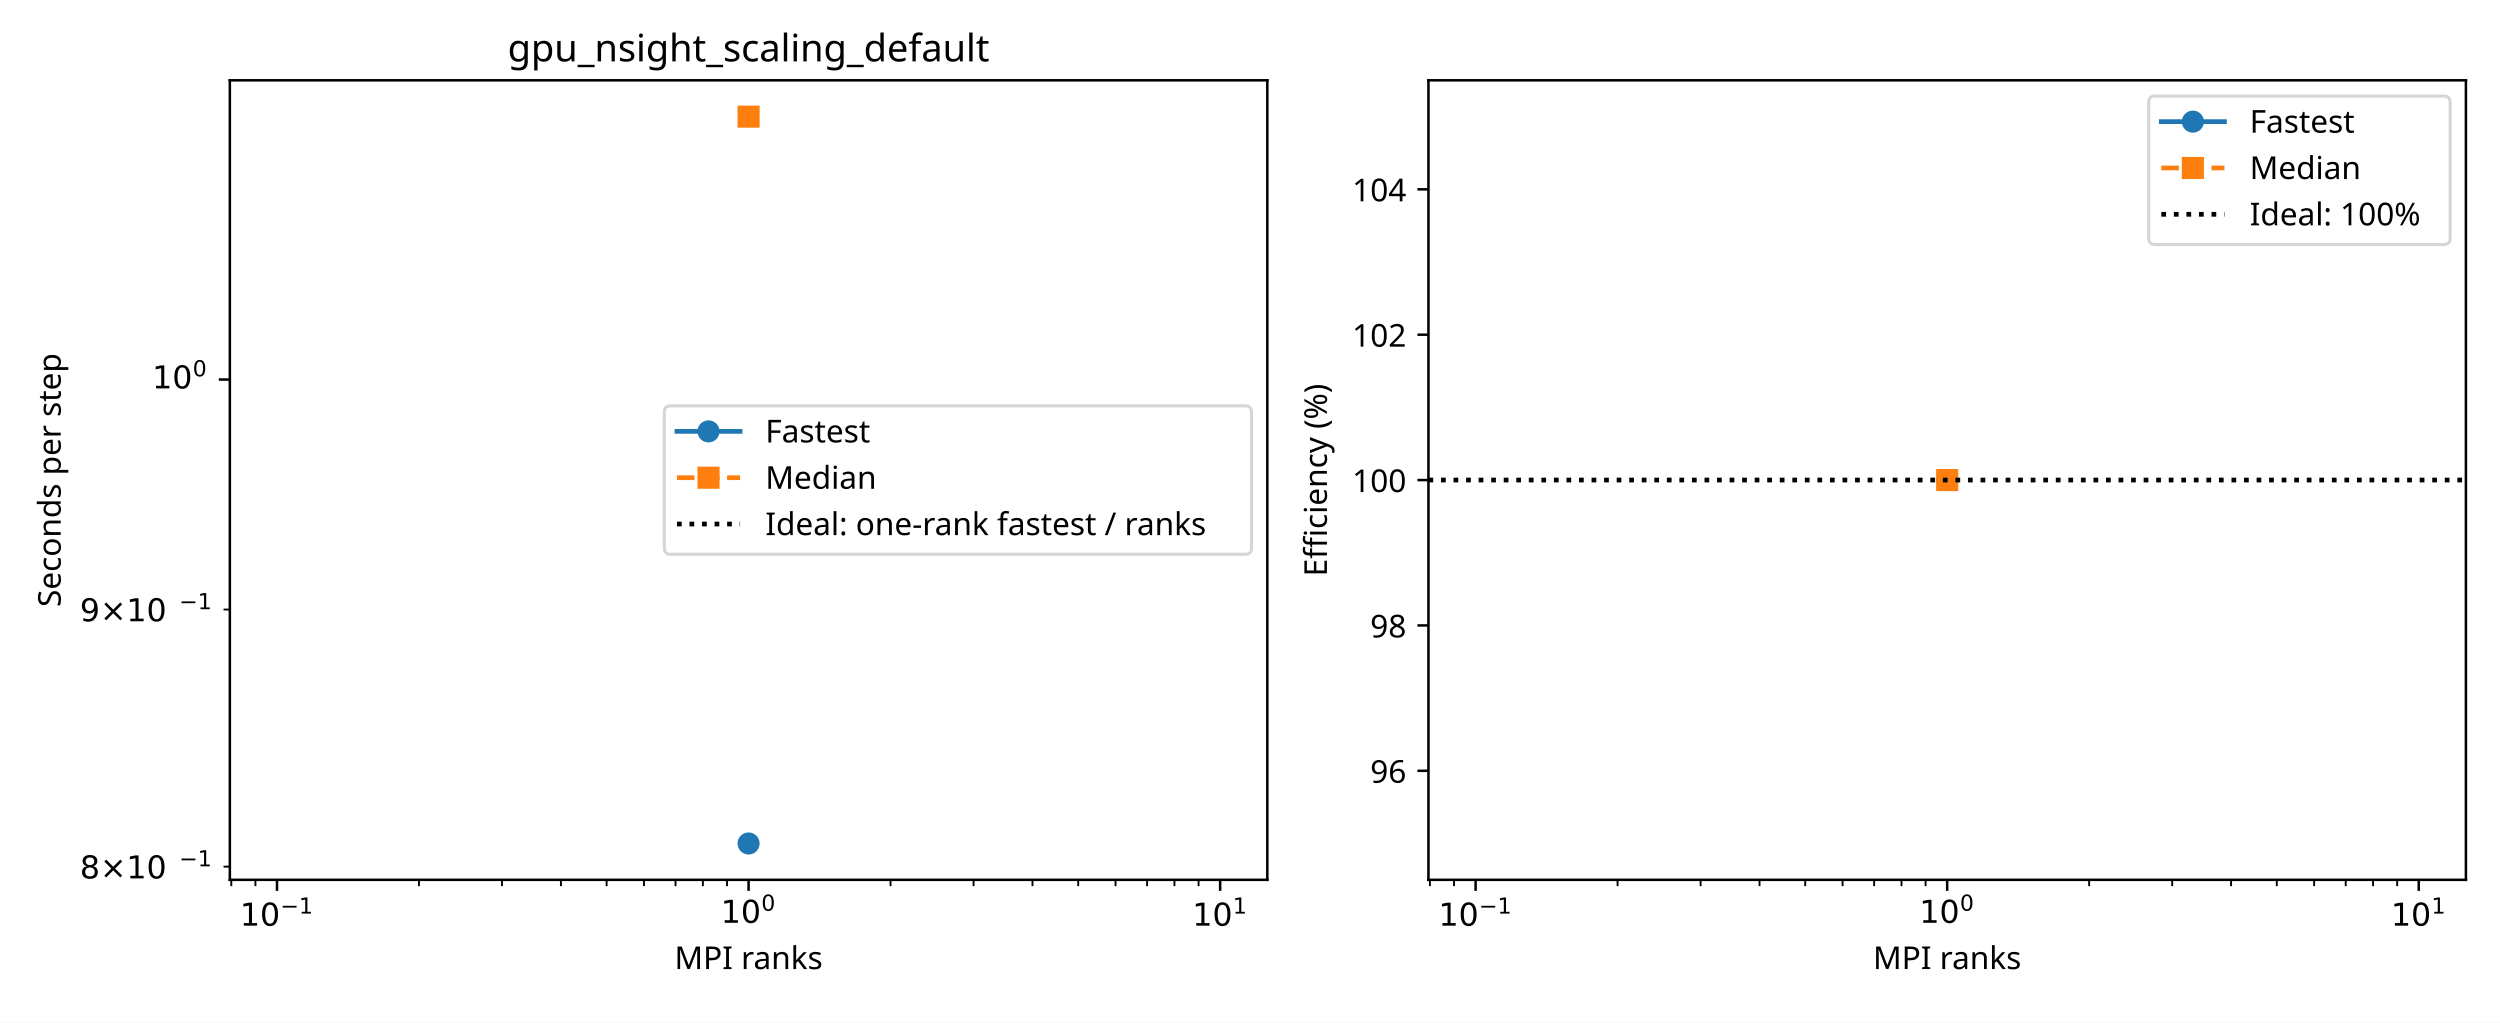
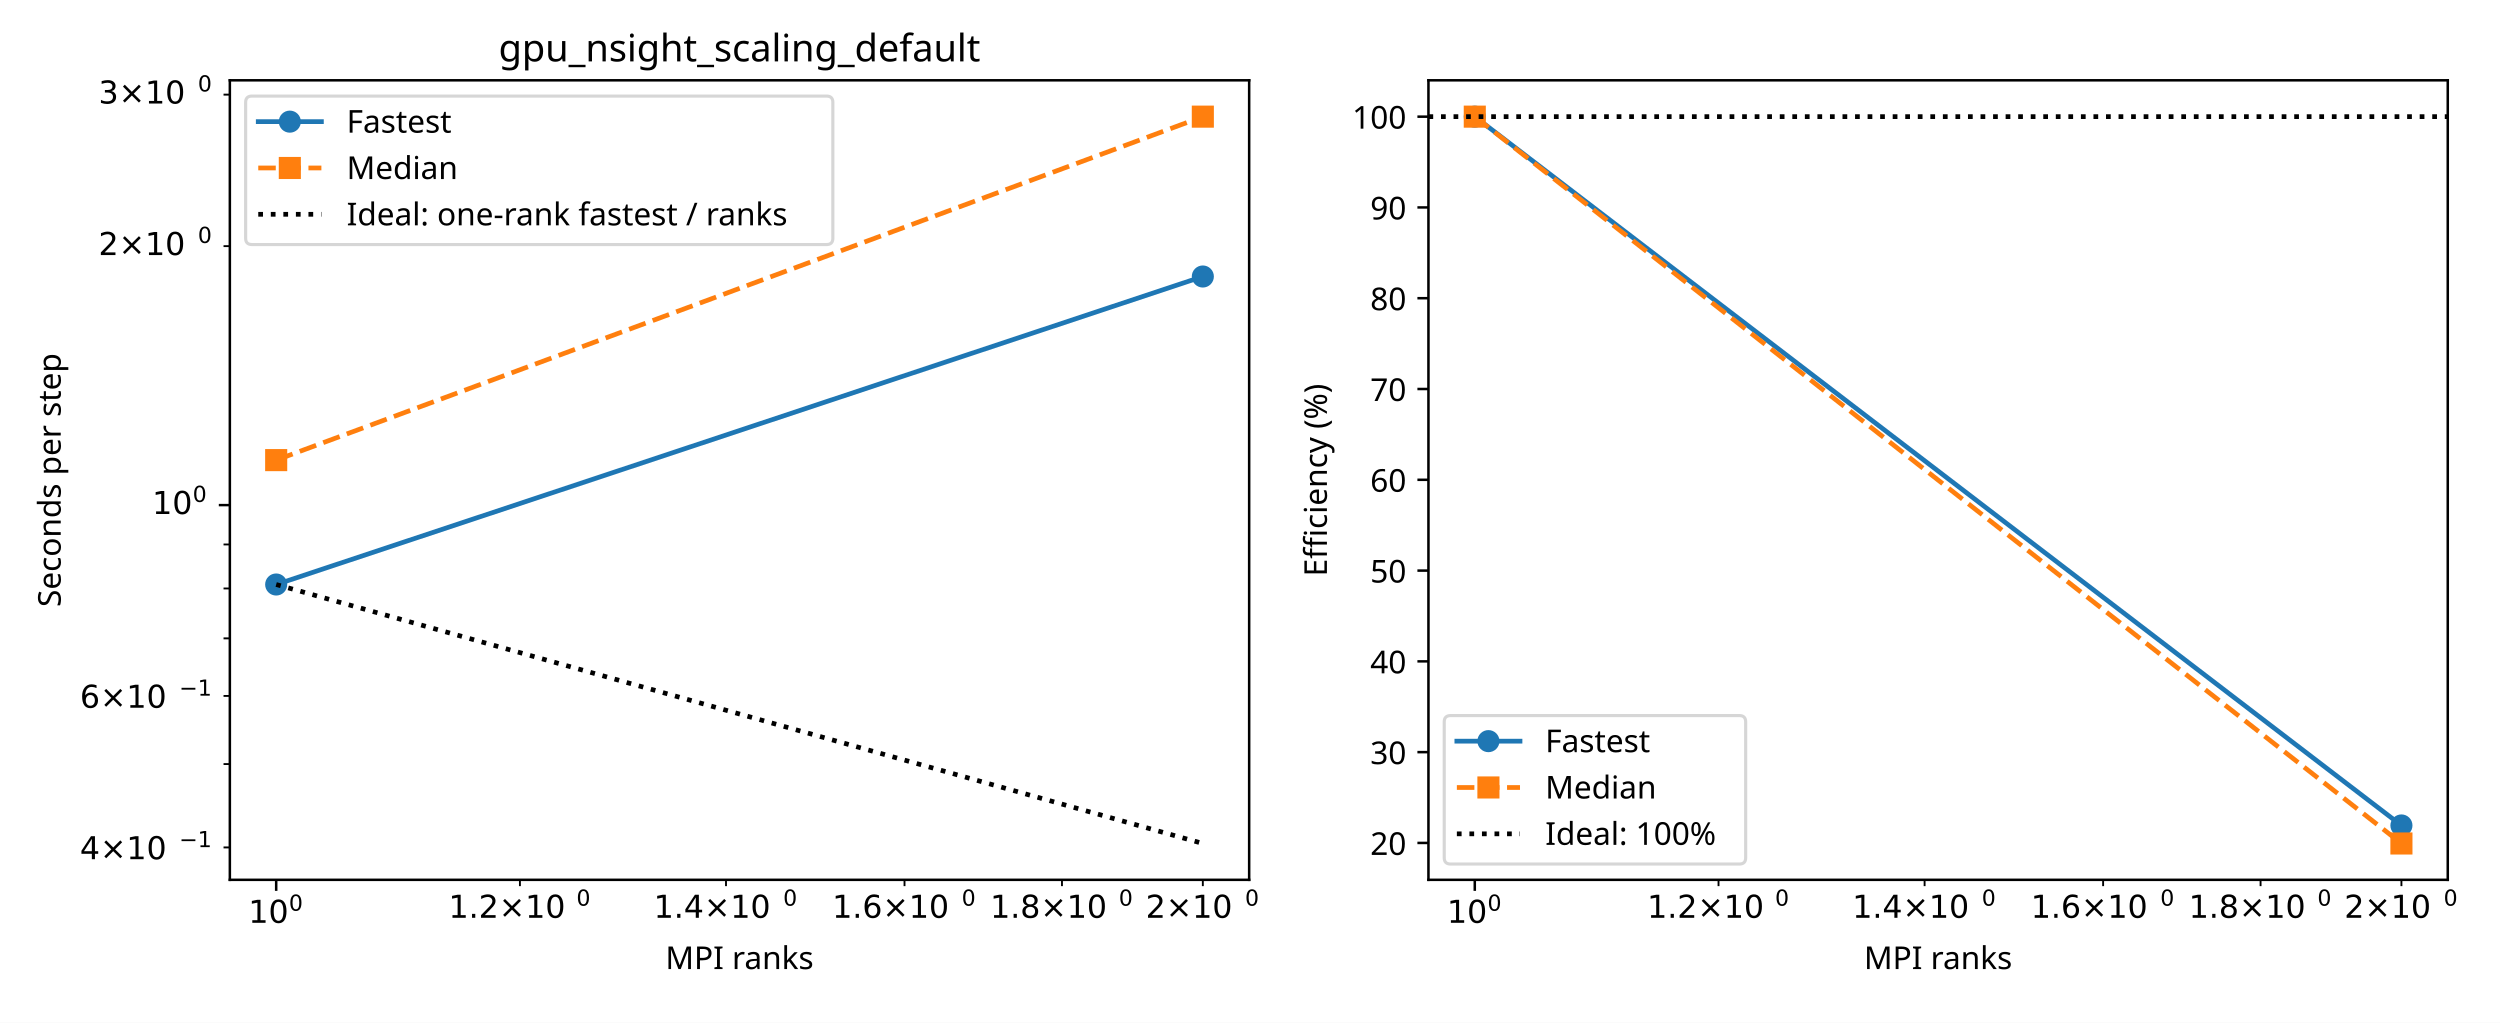
<svg xmlns="http://www.w3.org/2000/svg" xmlns:xlink="http://www.w3.org/1999/xlink" width="792pt" height="324pt" viewBox="0 0 792 324" version="1.1">
  <defs>
    <style type="text/css">*{stroke-linejoin: round; stroke-linecap: butt}</style>
  </defs>
  <g id="figure_1">
    <g id="patch_1">
      <path d="M 0 324 L 792 324 L 792 0 L 0 0 z " style="fill: #ffffff" />
    </g>
    <g id="axes_1">
      <g id="patch_2">
-         <path d="M 72.816 278.728 L 401.483 278.728 L 401.483 25.44 L 72.816 25.44 z " style="fill: #ffffff" />
+         <path d="M 72.816 278.728 L 395.734 278.728 L 395.734 25.44 L 72.816 25.44 z " style="fill: #ffffff" />
      </g>
      <g id="matplotlib.axis_1">
        <g id="xtick_1">
          <g id="line2d_1">
            <defs>
              <path id="m915a4b6a7f" d="M 0 0 L 0 3.5 " style="stroke: #000000; stroke-width: 0.8" />
            </defs>
            <g>
-               <use xlink:href="#m915a4b6a7f" x="87.756" y="278.728" style="stroke: #000000; stroke-width: 0.8" />
+               <use xlink:href="#m915a4b6a7f" x="87.495" y="278.728" style="stroke: #000000; stroke-width: 0.8" />
            </g>
          </g>
          <g id="text_1">
-             <g transform="translate(76.00589 293.3264)">
-               <text>
-                 <tspan style="font: 10px 'DejaVu Sans'" x="0 6.362" y="-0.064">10</tspan>
-                 <tspan style="font: 7px 'DejaVu Sans'" x="12.82 18.686" y="-3.892">−1</tspan>
+             <g transform="translate(78.69455 293.3264)">
+               <text>
+                 <tspan style="font: 10px 'DejaVu Sans'" x="0 6.362" y="-0.977">10</tspan>
+                 <tspan style="font: 7px 'DejaVu Sans'" x="12.82" y="-4.805">0</tspan>
              </text>
            </g>
          </g>
        </g>
        <g id="xtick_2">
          <g id="line2d_2">
-             <g>
-               <use xlink:href="#m915a4b6a7f" x="237.15" y="278.728" style="stroke: #000000; stroke-width: 0.8" />
-             </g>
-           </g>
-           <g id="text_2">
-             <g transform="translate(228.3499 293.3264)">
-               <text>
-                 <tspan style="font: 10px 'DejaVu Sans'" x="0 6.362" y="-0.977">10</tspan>
-                 <tspan style="font: 7px 'DejaVu Sans'" x="12.82" y="-4.805">0</tspan>
-               </text>
-             </g>
-           </g>
-         </g>
-         <g id="xtick_3">
-           <g id="line2d_3">
-             <g>
-               <use xlink:href="#m915a4b6a7f" x="386.544" y="278.728" style="stroke: #000000; stroke-width: 0.8" />
-             </g>
-           </g>
-           <g id="text_3">
-             <g transform="translate(377.7438 293.3264)">
-               <text>
-                 <tspan style="font: 10px 'DejaVu Sans'" x="0 6.362" y="-0.064">10</tspan>
-                 <tspan style="font: 7px 'DejaVu Sans'" x="12.82" y="-3.892">1</tspan>
-               </text>
-             </g>
-           </g>
-         </g>
-         <g id="xtick_4">
-           <g id="line2d_4">
            <defs>
              <path id="m72433dea88" d="M 0 0 L 0 2 " style="stroke: #000000; stroke-width: 0.6" />
            </defs>
            <g>
-               <use xlink:href="#m72433dea88" x="73.278" y="278.728" style="stroke: #000000; stroke-width: 0.6" />
+               <use xlink:href="#m72433dea88" x="164.711" y="278.728" style="stroke: #000000; stroke-width: 0.6" />
+             </g>
+           </g>
+           <g id="text_2">
+             <g transform="translate(142.1112 291.7264)">
+               <text>
+                 <tspan style="font: 10px 'DejaVu Sans'" x="0 6.362 9.041 17.352 27.679 34.041" y="-0.977">1.2×10</tspan>
+                 <tspan style="font: 7px 'DejaVu Sans'" x="40.499" y="-4.805">0</tspan>
+               </text>
+             </g>
+           </g>
+         </g>
+         <g id="xtick_3">
+           <g id="line2d_3">
+             <g>
+               <use xlink:href="#m72433dea88" x="229.997" y="278.728" style="stroke: #000000; stroke-width: 0.6" />
+             </g>
+           </g>
+           <g id="text_3">
+             <g transform="translate(207.097 291.7264)">
+               <text>
+                 <tspan style="font: 10px 'DejaVu Sans'" x="0 6.362 9.541 17.852 28.179 34.541" y="-0.977">1.4×10</tspan>
+                 <tspan style="font: 7px 'DejaVu Sans'" x="40.999" y="-4.805">0</tspan>
+               </text>
+             </g>
+           </g>
+         </g>
+         <g id="xtick_4">
+           <g id="line2d_4">
+             <g>
+               <use xlink:href="#m72433dea88" x="286.55" y="278.728" style="stroke: #000000; stroke-width: 0.6" />
+             </g>
+           </g>
+           <g id="text_4">
+             <g transform="translate(263.6501 291.7264)">
+               <text>
+                 <tspan style="font: 10px 'DejaVu Sans'" x="0 6.362 9.541 17.852 28.179 34.541" y="-0.977">1.6×10</tspan>
+                 <tspan style="font: 7px 'DejaVu Sans'" x="40.999" y="-4.805">0</tspan>
+               </text>
            </g>
          </g>
        </g>
        <g id="xtick_5">
          <g id="line2d_5">
            <g>
-               <use xlink:href="#m72433dea88" x="80.92" y="278.728" style="stroke: #000000; stroke-width: 0.6" />
+               <use xlink:href="#m72433dea88" x="336.433" y="278.728" style="stroke: #000000; stroke-width: 0.6" />
+             </g>
+           </g>
+           <g id="text_5">
+             <g transform="translate(313.6835 291.7264)">
+               <text>
+                 <tspan style="font: 10px 'DejaVu Sans'" x="0 6.362 9.291 17.602 27.929 34.291" y="-0.977">1.8×10</tspan>
+                 <tspan style="font: 7px 'DejaVu Sans'" x="40.749" y="-4.805">0</tspan>
+               </text>
            </g>
          </g>
        </g>
        <g id="xtick_6">
          <g id="line2d_6">
            <g>
-               <use xlink:href="#m72433dea88" x="132.728" y="278.728" style="stroke: #000000; stroke-width: 0.6" />
-             </g>
-           </g>
-         </g>
-         <g id="xtick_7">
-           <g id="line2d_7">
-             <g>
-               <use xlink:href="#m72433dea88" x="159.035" y="278.728" style="stroke: #000000; stroke-width: 0.6" />
-             </g>
-           </g>
-         </g>
-         <g id="xtick_8">
-           <g id="line2d_8">
-             <g>
-               <use xlink:href="#m72433dea88" x="177.7" y="278.728" style="stroke: #000000; stroke-width: 0.6" />
-             </g>
-           </g>
-         </g>
-         <g id="xtick_9">
-           <g id="line2d_9">
-             <g>
-               <use xlink:href="#m72433dea88" x="192.178" y="278.728" style="stroke: #000000; stroke-width: 0.6" />
-             </g>
-           </g>
-         </g>
-         <g id="xtick_10">
-           <g id="line2d_10">
-             <g>
-               <use xlink:href="#m72433dea88" x="204.007" y="278.728" style="stroke: #000000; stroke-width: 0.6" />
-             </g>
-           </g>
-         </g>
-         <g id="xtick_11">
-           <g id="line2d_11">
-             <g>
-               <use xlink:href="#m72433dea88" x="214.008" y="278.728" style="stroke: #000000; stroke-width: 0.6" />
-             </g>
-           </g>
-         </g>
-         <g id="xtick_12">
-           <g id="line2d_12">
-             <g>
-               <use xlink:href="#m72433dea88" x="222.672" y="278.728" style="stroke: #000000; stroke-width: 0.6" />
-             </g>
-           </g>
-         </g>
-         <g id="xtick_13">
-           <g id="line2d_13">
-             <g>
-               <use xlink:href="#m72433dea88" x="230.314" y="278.728" style="stroke: #000000; stroke-width: 0.6" />
-             </g>
-           </g>
-         </g>
-         <g id="xtick_14">
-           <g id="line2d_14">
-             <g>
-               <use xlink:href="#m72433dea88" x="282.122" y="278.728" style="stroke: #000000; stroke-width: 0.6" />
-             </g>
-           </g>
-         </g>
-         <g id="xtick_15">
-           <g id="line2d_15">
-             <g>
-               <use xlink:href="#m72433dea88" x="308.429" y="278.728" style="stroke: #000000; stroke-width: 0.6" />
-             </g>
-           </g>
-         </g>
-         <g id="xtick_16">
-           <g id="line2d_16">
-             <g>
-               <use xlink:href="#m72433dea88" x="327.094" y="278.728" style="stroke: #000000; stroke-width: 0.6" />
-             </g>
-           </g>
-         </g>
-         <g id="xtick_17">
-           <g id="line2d_17">
-             <g>
-               <use xlink:href="#m72433dea88" x="341.572" y="278.728" style="stroke: #000000; stroke-width: 0.6" />
-             </g>
-           </g>
-         </g>
-         <g id="xtick_18">
-           <g id="line2d_18">
-             <g>
-               <use xlink:href="#m72433dea88" x="353.401" y="278.728" style="stroke: #000000; stroke-width: 0.6" />
-             </g>
-           </g>
-         </g>
-         <g id="xtick_19">
-           <g id="line2d_19">
-             <g>
-               <use xlink:href="#m72433dea88" x="363.402" y="278.728" style="stroke: #000000; stroke-width: 0.6" />
-             </g>
-           </g>
-         </g>
-         <g id="xtick_20">
-           <g id="line2d_20">
-             <g>
-               <use xlink:href="#m72433dea88" x="372.066" y="278.728" style="stroke: #000000; stroke-width: 0.6" />
-             </g>
-           </g>
-         </g>
-         <g id="xtick_21">
-           <g id="line2d_21">
-             <g>
-               <use xlink:href="#m72433dea88" x="379.708" y="278.728" style="stroke: #000000; stroke-width: 0.6" />
-             </g>
-           </g>
-         </g>
-         <g id="text_4">
-           <text style="font: 10px 'sans-serif'; text-anchor: middle" x="237.15" y="307.005" transform="rotate(-0, 237.1499, 307.0046)">MPI ranks</text>
+               <use xlink:href="#m72433dea88" x="381.056" y="278.728" style="stroke: #000000; stroke-width: 0.6" />
+             </g>
+           </g>
+           <g id="text_6">
+             <g transform="translate(362.9557 291.7264)">
+               <text>
+                 <tspan style="font: 10px 'DejaVu Sans'" x="0 8.311 18.638 25" y="-0.977">2×10</tspan>
+                 <tspan style="font: 7px 'DejaVu Sans'" x="31.458" y="-4.805">0</tspan>
+               </text>
+             </g>
+           </g>
+         </g>
+         <g id="text_7">
+           <text style="font: 10px 'sans-serif'; text-anchor: middle" x="234.275" y="307.005" transform="rotate(-0, 234.2751, 307.0046)">MPI ranks</text>
        </g>
      </g>
      <g id="matplotlib.axis_2">
        <g id="ytick_1">
-           <g id="line2d_22">
+           <g id="line2d_7">
            <defs>
              <path id="mc665064905" d="M 0 0 L -3.5 0 " style="stroke: #000000; stroke-width: 0.8" />
            </defs>
            <g>
-               <use xlink:href="#mc665064905" x="72.816" y="120.229" style="stroke: #000000; stroke-width: 0.8" />
-             </g>
-           </g>
-           <g id="text_5">
-             <g transform="translate(48.21649 124.028)">
+               <use xlink:href="#mc665064905" x="72.816" y="160.015" style="stroke: #000000; stroke-width: 0.8" />
+             </g>
+           </g>
+           <g id="text_8">
+             <g transform="translate(48.21649 163.8146)">
              <text>
                <tspan style="font: 10px 'DejaVu Sans'" x="0 6.362" y="-0.977">10</tspan>
                <tspan style="font: 7px 'DejaVu Sans'" x="12.82" y="-4.805">0</tspan>
              </text>
            </g>
          </g>
        </g>
        <g id="ytick_2">
-           <g id="line2d_23">
+           <g id="line2d_8">
            <defs>
              <path id="m3884b080c1" d="M 0 0 L -2 0 " style="stroke: #000000; stroke-width: 0.6" />
            </defs>
            <g>
-               <use xlink:href="#m3884b080c1" x="72.816" y="274.551" style="stroke: #000000; stroke-width: 0.6" />
-             </g>
-           </g>
-           <g id="text_6">
-             <g transform="translate(25.31649 278.3502)">
-               <text>
-                 <tspan style="font: 10px 'DejaVu Sans'" x="0 8.311 18.638 25" y="-0.064">8×10</tspan>
+               <use xlink:href="#m3884b080c1" x="72.816" y="268.47" style="stroke: #000000; stroke-width: 0.6" />
+             </g>
+           </g>
+           <g id="text_9">
+             <g transform="translate(25.31649 272.2697)">
+               <text>
+                 <tspan style="font: 10px 'DejaVu Sans'" x="0 8.311 18.638 25" y="-0.064">4×10</tspan>
                <tspan style="font: 7px 'DejaVu Sans'" x="31.458 37.323" y="-3.892">−1</tspan>
              </text>
            </g>
          </g>
        </g>
        <g id="ytick_3">
-           <g id="line2d_24">
-             <g>
-               <use xlink:href="#m3884b080c1" x="72.816" y="193.094" style="stroke: #000000; stroke-width: 0.6" />
-             </g>
-           </g>
-           <g id="text_7">
-             <g transform="translate(25.31649 196.8935)">
-               <text>
-                 <tspan style="font: 10px 'DejaVu Sans'" x="0 8.311 18.638 25" y="-0.064">9×10</tspan>
+           <g id="line2d_9">
+             <g>
+               <use xlink:href="#m3884b080c1" x="72.816" y="242.058" style="stroke: #000000; stroke-width: 0.6" />
+             </g>
+           </g>
+         </g>
+         <g id="ytick_4">
+           <g id="line2d_10">
+             <g>
+               <use xlink:href="#m3884b080c1" x="72.816" y="220.478" style="stroke: #000000; stroke-width: 0.6" />
+             </g>
+           </g>
+           <g id="text_10">
+             <g transform="translate(25.31649 224.2775)">
+               <text>
+                 <tspan style="font: 10px 'DejaVu Sans'" x="0 8.311 18.638 25" y="-0.064">6×10</tspan>
                <tspan style="font: 7px 'DejaVu Sans'" x="31.458 37.323" y="-3.892">−1</tspan>
              </text>
            </g>
          </g>
        </g>
-         <g id="text_8">
+         <g id="ytick_5">
+           <g id="line2d_11">
+             <g>
+               <use xlink:href="#m3884b080c1" x="72.816" y="202.233" style="stroke: #000000; stroke-width: 0.6" />
+             </g>
+           </g>
+         </g>
+         <g id="ytick_6">
+           <g id="line2d_12">
+             <g>
+               <use xlink:href="#m3884b080c1" x="72.816" y="186.427" style="stroke: #000000; stroke-width: 0.6" />
+             </g>
+           </g>
+         </g>
+         <g id="ytick_7">
+           <g id="line2d_13">
+             <g>
+               <use xlink:href="#m3884b080c1" x="72.816" y="172.486" style="stroke: #000000; stroke-width: 0.6" />
+             </g>
+           </g>
+         </g>
+         <g id="ytick_8">
+           <g id="line2d_14">
+             <g>
+               <use xlink:href="#m3884b080c1" x="72.816" y="77.972" style="stroke: #000000; stroke-width: 0.6" />
+             </g>
+           </g>
+           <g id="text_11">
+             <g transform="translate(31.21649 81.77142)">
+               <text>
+                 <tspan style="font: 10px 'DejaVu Sans'" x="0 8.311 18.638 25" y="-0.977">2×10</tspan>
+                 <tspan style="font: 7px 'DejaVu Sans'" x="31.458" y="-4.805">0</tspan>
+               </text>
+             </g>
+           </g>
+         </g>
+         <g id="ytick_9">
+           <g id="line2d_15">
+             <g>
+               <use xlink:href="#m3884b080c1" x="72.816" y="29.98" style="stroke: #000000; stroke-width: 0.6" />
+             </g>
+           </g>
+           <g id="text_12">
+             <g transform="translate(31.21649 33.77925)">
+               <text>
+                 <tspan style="font: 10px 'DejaVu Sans'" x="0 8.311 18.638 25" y="-0.977">3×10</tspan>
+                 <tspan style="font: 7px 'DejaVu Sans'" x="31.458" y="-4.805">0</tspan>
+               </text>
+             </g>
+           </g>
+         </g>
+         <g id="text_13">
          <text style="font: 10px 'sans-serif'; text-anchor: middle" x="19.237" y="152.084" transform="rotate(-90, 19.2368, 152.084)">Seconds per step</text>
        </g>
      </g>
-       <g id="line2d_25">
-         <path d="M 237.15 267.215 " clip-path="url(#p64934c4049)" style="fill: none; stroke: #1f77b4; stroke-width: 1.5; stroke-linecap: square" />
+       <g id="line2d_16">
+         <path d="M 87.495 185.172 L 381.056 87.596 " clip-path="url(#p63f52216a8)" style="fill: none; stroke: #1f77b4; stroke-width: 1.5; stroke-linecap: square" />
        <defs>
          <path id="mfb15104b4f" d="M 0 3 C 0.796 3 1.559 2.684 2.121 2.121 C 2.684 1.559 3 0.796 3 0 C 3 -0.796 2.684 -1.559 2.121 -2.121 C 1.559 -2.684 0.796 -3 0 -3 C -0.796 -3 -1.559 -2.684 -2.121 -2.121 C -2.684 -1.559 -3 -0.796 -3 0 C -3 0.796 -2.684 1.559 -2.121 2.121 C -1.559 2.684 -0.796 3 0 3 z " style="stroke: #1f77b4" />
        </defs>
-         <g clip-path="url(#p64934c4049)">
-           <use xlink:href="#mfb15104b4f" x="237.15" y="267.215" style="fill: #1f77b4; stroke: #1f77b4" />
-         </g>
-       </g>
-       <g id="line2d_26">
-         <path d="M 237.15 36.953 " clip-path="url(#p64934c4049)" style="fill: none; stroke-dasharray: 5.55,2.4; stroke-dashoffset: 0; stroke: #ff7f0e; stroke-width: 1.5" />
+         <g clip-path="url(#p63f52216a8)">
+           <use xlink:href="#mfb15104b4f" x="87.495" y="185.172" style="fill: #1f77b4; stroke: #1f77b4" />
+           <use xlink:href="#mfb15104b4f" x="381.056" y="87.596" style="fill: #1f77b4; stroke: #1f77b4" />
+         </g>
+       </g>
+       <g id="line2d_17">
+         <path d="M 87.495 145.763 L 381.056 36.953 " clip-path="url(#p63f52216a8)" style="fill: none; stroke-dasharray: 5.55,2.4; stroke-dashoffset: 0; stroke: #ff7f0e; stroke-width: 1.5" />
        <defs>
          <path id="m5a906554f0" d="M -3 3 L 3 3 L 3 -3 L -3 -3 z " style="stroke: #ff7f0e; stroke-linejoin: miter" />
        </defs>
-         <g clip-path="url(#p64934c4049)">
-           <use xlink:href="#m5a906554f0" x="237.15" y="36.953" style="fill: #ff7f0e; stroke: #ff7f0e; stroke-linejoin: miter" />
-         </g>
-       </g>
-       <g id="line2d_27">
-         <path d="M 237.15 267.215 " clip-path="url(#p64934c4049)" style="fill: none; stroke-dasharray: 1.5,2.475; stroke-dashoffset: 0; stroke: #000000; stroke-width: 1.5" />
+         <g clip-path="url(#p63f52216a8)">
+           <use xlink:href="#m5a906554f0" x="87.495" y="145.763" style="fill: #ff7f0e; stroke: #ff7f0e; stroke-linejoin: miter" />
+           <use xlink:href="#m5a906554f0" x="381.056" y="36.953" style="fill: #ff7f0e; stroke: #ff7f0e; stroke-linejoin: miter" />
+         </g>
+       </g>
+       <g id="line2d_18">
+         <path d="M 87.495 185.172 L 381.056 267.215 " clip-path="url(#p63f52216a8)" style="fill: none; stroke-dasharray: 1.5,2.475; stroke-dashoffset: 0; stroke: #000000; stroke-width: 1.5" />
      </g>
      <g id="patch_3">
        <path d="M 72.816 278.728 L 72.816 25.44 " style="fill: none; stroke: #000000; stroke-width: 0.8; stroke-linejoin: miter; stroke-linecap: square" />
      </g>
      <g id="patch_4">
-         <path d="M 401.483 278.728 L 401.483 25.44 " style="fill: none; stroke: #000000; stroke-width: 0.8; stroke-linejoin: miter; stroke-linecap: square" />
+         <path d="M 395.734 278.728 L 395.734 25.44 " style="fill: none; stroke: #000000; stroke-width: 0.8; stroke-linejoin: miter; stroke-linecap: square" />
      </g>
      <g id="patch_5">
-         <path d="M 72.816 278.728 L 401.483 278.728 " style="fill: none; stroke: #000000; stroke-width: 0.8; stroke-linejoin: miter; stroke-linecap: square" />
+         <path d="M 72.816 278.728 L 395.734 278.728 " style="fill: none; stroke: #000000; stroke-width: 0.8; stroke-linejoin: miter; stroke-linecap: square" />
      </g>
      <g id="patch_6">
-         <path d="M 72.816 25.44 L 401.483 25.44 " style="fill: none; stroke: #000000; stroke-width: 0.8; stroke-linejoin: miter; stroke-linecap: square" />
-       </g>
-       <g id="text_9">
-         <text style="font: 12px 'sans-serif'; text-anchor: middle" x="237.15" y="19.44" transform="rotate(-0, 237.1499, 19.44)">gpu_nsight_scaling_default</text>
+         <path d="M 72.816 25.44 L 395.734 25.44 " style="fill: none; stroke: #000000; stroke-width: 0.8; stroke-linejoin: miter; stroke-linecap: square" />
+       </g>
+       <g id="text_14">
+         <text style="font: 12px 'sans-serif'; text-anchor: middle" x="234.275" y="19.44" transform="rotate(-0, 234.2751, 19.44)">gpu_nsight_scaling_default</text>
      </g>
      <g id="legend_1">
        <g id="patch_7">
-           <path d="M 212.454 175.601 L 394.483 175.601 Q 396.483 175.601 396.483 173.601 L 396.483 130.567 Q 396.483 128.567 394.483 128.567 L 212.454 128.567 Q 210.454 128.567 210.454 130.567 L 210.454 173.601 Q 210.454 175.601 212.454 175.601 z " style="fill: #ffffff; opacity: 0.8; stroke: #cccccc; stroke-linejoin: miter" />
-         </g>
-         <g id="line2d_28">
-           <path d="M 214.454 136.665 L 224.454 136.665 L 234.454 136.665 " style="fill: none; stroke: #1f77b4; stroke-width: 1.5; stroke-linecap: square" />
+           <path d="M 79.816 77.474 L 261.846 77.474 Q 263.846 77.474 263.846 75.474 L 263.846 32.44 Q 263.846 30.44 261.846 30.44 L 79.816 30.44 Q 77.816 30.44 77.816 32.44 L 77.816 75.474 Q 77.816 77.474 79.816 77.474 z " style="fill: #ffffff; opacity: 0.8; stroke: #cccccc; stroke-linejoin: miter" />
+         </g>
+         <g id="line2d_19">
+           <path d="M 81.816 38.538 L 91.816 38.538 L 101.816 38.538 " style="fill: none; stroke: #1f77b4; stroke-width: 1.5; stroke-linecap: square" />
          <g>
-             <use xlink:href="#mfb15104b4f" x="224.454" y="136.665" style="fill: #1f77b4; stroke: #1f77b4" />
-           </g>
-         </g>
-         <g id="text_10">
-           <text style="font: 10px 'sans-serif'; text-anchor: start" x="242.454" y="140.165" transform="rotate(-0, 242.4536, 140.1652)">Fastest</text>
-         </g>
-         <g id="line2d_29">
-           <path d="M 214.454 151.343 L 224.454 151.343 L 234.454 151.343 " style="fill: none; stroke-dasharray: 5.55,2.4; stroke-dashoffset: 0; stroke: #ff7f0e; stroke-width: 1.5" />
+             <use xlink:href="#mfb15104b4f" x="91.816" y="38.538" style="fill: #1f77b4; stroke: #1f77b4" />
+           </g>
+         </g>
+         <g id="text_15">
+           <text style="font: 10px 'sans-serif'; text-anchor: start" x="109.816" y="42.038" transform="rotate(-0, 109.8165, 42.03844)">Fastest</text>
+         </g>
+         <g id="line2d_20">
+           <path d="M 81.816 53.217 L 91.816 53.217 L 101.816 53.217 " style="fill: none; stroke-dasharray: 5.55,2.4; stroke-dashoffset: 0; stroke: #ff7f0e; stroke-width: 1.5" />
          <g>
-             <use xlink:href="#m5a906554f0" x="224.454" y="151.343" style="fill: #ff7f0e; stroke: #ff7f0e; stroke-linejoin: miter" />
-           </g>
-         </g>
-         <g id="text_11">
-           <text style="font: 10px 'sans-serif'; text-anchor: start" x="242.454" y="154.843" transform="rotate(-0, 242.4536, 154.8434)">Median</text>
-         </g>
-         <g id="line2d_30">
-           <path d="M 214.454 166.022 L 224.454 166.022 L 234.454 166.022 " style="fill: none; stroke-dasharray: 1.5,2.475; stroke-dashoffset: 0; stroke: #000000; stroke-width: 1.5" />
-         </g>
-         <g id="text_12">
-           <text style="font: 10px 'sans-serif'; text-anchor: start" x="242.454" y="169.522" transform="rotate(-0, 242.4536, 169.5215)">Ideal: one-rank fastest / ranks</text>
+             <use xlink:href="#m5a906554f0" x="91.816" y="53.217" style="fill: #ff7f0e; stroke: #ff7f0e; stroke-linejoin: miter" />
+           </g>
+         </g>
+         <g id="text_16">
+           <text style="font: 10px 'sans-serif'; text-anchor: start" x="109.816" y="56.717" transform="rotate(-0, 109.8165, 56.71656)">Median</text>
+         </g>
+         <g id="line2d_21">
+           <path d="M 81.816 67.895 L 91.816 67.895 L 101.816 67.895 " style="fill: none; stroke-dasharray: 1.5,2.475; stroke-dashoffset: 0; stroke: #000000; stroke-width: 1.5" />
+         </g>
+         <g id="text_17">
+           <text style="font: 10px 'sans-serif'; text-anchor: start" x="109.816" y="71.395" transform="rotate(-0, 109.8165, 71.39469)">Ideal: one-rank fastest / ranks</text>
        </g>
      </g>
    </g>
    <g id="axes_2">
      <g id="patch_8">
-         <path d="M 452.533 278.728 L 781.2 278.728 L 781.2 25.44 L 452.533 25.44 z " style="fill: #ffffff" />
+         <path d="M 452.533 278.728 L 775.451 278.728 L 775.451 25.44 L 452.533 25.44 z " style="fill: #ffffff" />
      </g>
      <g id="matplotlib.axis_3">
-         <g id="xtick_22">
-           <g id="line2d_31">
-             <g>
-               <use xlink:href="#m915a4b6a7f" x="467.473" y="278.728" style="stroke: #000000; stroke-width: 0.8" />
-             </g>
-           </g>
-           <g id="text_13">
-             <g transform="translate(455.7226 293.3264)">
-               <text>
-                 <tspan style="font: 10px 'DejaVu Sans'" x="0 6.362" y="-0.064">10</tspan>
-                 <tspan style="font: 7px 'DejaVu Sans'" x="12.82 18.686" y="-3.892">−1</tspan>
-               </text>
-             </g>
-           </g>
-         </g>
-         <g id="xtick_23">
-           <g id="line2d_32">
-             <g>
-               <use xlink:href="#m915a4b6a7f" x="616.867" y="278.728" style="stroke: #000000; stroke-width: 0.8" />
-             </g>
-           </g>
-           <g id="text_14">
-             <g transform="translate(608.0666 293.3264)">
+         <g id="xtick_7">
+           <g id="line2d_22">
+             <g>
+               <use xlink:href="#m915a4b6a7f" x="467.211" y="278.728" style="stroke: #000000; stroke-width: 0.8" />
+             </g>
+           </g>
+           <g id="text_18">
+             <g transform="translate(458.4113 293.3264)">
              <text>
                <tspan style="font: 10px 'DejaVu Sans'" x="0 6.362" y="-0.977">10</tspan>
                <tspan style="font: 7px 'DejaVu Sans'" x="12.82" y="-4.805">0</tspan>
              </text>
            </g>
          </g>
        </g>
-         <g id="xtick_24">
+         <g id="xtick_8">
+           <g id="line2d_23">
+             <g>
+               <use xlink:href="#m72433dea88" x="544.428" y="278.728" style="stroke: #000000; stroke-width: 0.6" />
+             </g>
+           </g>
+           <g id="text_19">
+             <g transform="translate(521.828 291.7264)">
+               <text>
+                 <tspan style="font: 10px 'DejaVu Sans'" x="0 6.362 9.041 17.352 27.679 34.041" y="-0.977">1.2×10</tspan>
+                 <tspan style="font: 7px 'DejaVu Sans'" x="40.499" y="-4.805">0</tspan>
+               </text>
+             </g>
+           </g>
+         </g>
+         <g id="xtick_9">
+           <g id="line2d_24">
+             <g>
+               <use xlink:href="#m72433dea88" x="609.714" y="278.728" style="stroke: #000000; stroke-width: 0.6" />
+             </g>
+           </g>
+           <g id="text_20">
+             <g transform="translate(586.8138 291.7264)">
+               <text>
+                 <tspan style="font: 10px 'DejaVu Sans'" x="0 6.362 9.541 17.852 28.179 34.541" y="-0.977">1.4×10</tspan>
+                 <tspan style="font: 7px 'DejaVu Sans'" x="40.999" y="-4.805">0</tspan>
+               </text>
+             </g>
+           </g>
+         </g>
+         <g id="xtick_10">
+           <g id="line2d_25">
+             <g>
+               <use xlink:href="#m72433dea88" x="666.267" y="278.728" style="stroke: #000000; stroke-width: 0.6" />
+             </g>
+           </g>
+           <g id="text_21">
+             <g transform="translate(643.3669 291.7264)">
+               <text>
+                 <tspan style="font: 10px 'DejaVu Sans'" x="0 6.362 9.541 17.852 28.179 34.541" y="-0.977">1.6×10</tspan>
+                 <tspan style="font: 7px 'DejaVu Sans'" x="40.999" y="-4.805">0</tspan>
+               </text>
+             </g>
+           </g>
+         </g>
+         <g id="xtick_11">
+           <g id="line2d_26">
+             <g>
+               <use xlink:href="#m72433dea88" x="716.15" y="278.728" style="stroke: #000000; stroke-width: 0.6" />
+             </g>
+           </g>
+           <g id="text_22">
+             <g transform="translate(693.4003 291.7264)">
+               <text>
+                 <tspan style="font: 10px 'DejaVu Sans'" x="0 6.362 9.291 17.602 27.929 34.291" y="-0.977">1.8×10</tspan>
+                 <tspan style="font: 7px 'DejaVu Sans'" x="40.749" y="-4.805">0</tspan>
+               </text>
+             </g>
+           </g>
+         </g>
+         <g id="xtick_12">
+           <g id="line2d_27">
+             <g>
+               <use xlink:href="#m72433dea88" x="760.772" y="278.728" style="stroke: #000000; stroke-width: 0.6" />
+             </g>
+           </g>
+           <g id="text_23">
+             <g transform="translate(742.6725 291.7264)">
+               <text>
+                 <tspan style="font: 10px 'DejaVu Sans'" x="0 8.311 18.638 25" y="-0.977">2×10</tspan>
+                 <tspan style="font: 7px 'DejaVu Sans'" x="31.458" y="-4.805">0</tspan>
+               </text>
+             </g>
+           </g>
+         </g>
+         <g id="text_24">
+           <text style="font: 10px 'sans-serif'; text-anchor: middle" x="613.992" y="307.005" transform="rotate(-0, 613.9919, 307.0046)">MPI ranks</text>
+         </g>
+       </g>
+       <g id="matplotlib.axis_4">
+         <g id="ytick_10">
+           <g id="line2d_28">
+             <g>
+               <use xlink:href="#mc665064905" x="452.533" y="267.043" style="stroke: #000000; stroke-width: 0.8" />
+             </g>
+           </g>
+           <g id="text_25">
+             <text style="font: 10px 'sans-serif'; text-anchor: end" x="445.533" y="270.842" transform="rotate(-0, 445.5332, 270.842)">20</text>
+           </g>
+         </g>
+         <g id="ytick_11">
+           <g id="line2d_29">
+             <g>
+               <use xlink:href="#mc665064905" x="452.533" y="238.282" style="stroke: #000000; stroke-width: 0.8" />
+             </g>
+           </g>
+           <g id="text_26">
+             <text style="font: 10px 'sans-serif'; text-anchor: end" x="445.533" y="242.081" transform="rotate(-0, 445.5332, 242.0808)">30</text>
+           </g>
+         </g>
+         <g id="ytick_12">
+           <g id="line2d_30">
+             <g>
+               <use xlink:href="#mc665064905" x="452.533" y="209.52" style="stroke: #000000; stroke-width: 0.8" />
+             </g>
+           </g>
+           <g id="text_27">
+             <text style="font: 10px 'sans-serif'; text-anchor: end" x="445.533" y="213.32" transform="rotate(-0, 445.5332, 213.3196)">40</text>
+           </g>
+         </g>
+         <g id="ytick_13">
+           <g id="line2d_31">
+             <g>
+               <use xlink:href="#mc665064905" x="452.533" y="180.759" style="stroke: #000000; stroke-width: 0.8" />
+             </g>
+           </g>
+           <g id="text_28">
+             <text style="font: 10px 'sans-serif'; text-anchor: end" x="445.533" y="184.558" transform="rotate(-0, 445.5332, 184.5584)">50</text>
+           </g>
+         </g>
+         <g id="ytick_14">
+           <g id="line2d_32">
+             <g>
+               <use xlink:href="#mc665064905" x="452.533" y="151.998" style="stroke: #000000; stroke-width: 0.8" />
+             </g>
+           </g>
+           <g id="text_29">
+             <text style="font: 10px 'sans-serif'; text-anchor: end" x="445.533" y="155.797" transform="rotate(-0, 445.5332, 155.7972)">60</text>
+           </g>
+         </g>
+         <g id="ytick_15">
          <g id="line2d_33">
            <g>
-               <use xlink:href="#m915a4b6a7f" x="766.261" y="278.728" style="stroke: #000000; stroke-width: 0.8" />
-             </g>
-           </g>
-           <g id="text_15">
-             <g transform="translate(757.4606 293.3264)">
-               <text>
-                 <tspan style="font: 10px 'DejaVu Sans'" x="0 6.362" y="-0.064">10</tspan>
-                 <tspan style="font: 7px 'DejaVu Sans'" x="12.82" y="-3.892">1</tspan>
-               </text>
-             </g>
-           </g>
-         </g>
-         <g id="xtick_25">
+               <use xlink:href="#mc665064905" x="452.533" y="123.237" style="stroke: #000000; stroke-width: 0.8" />
+             </g>
+           </g>
+           <g id="text_30">
+             <text style="font: 10px 'sans-serif'; text-anchor: end" x="445.533" y="127.036" transform="rotate(-0, 445.5332, 127.036)">70</text>
+           </g>
+         </g>
+         <g id="ytick_16">
          <g id="line2d_34">
            <g>
-               <use xlink:href="#m72433dea88" x="452.995" y="278.728" style="stroke: #000000; stroke-width: 0.6" />
-             </g>
-           </g>
-         </g>
-         <g id="xtick_26">
+               <use xlink:href="#mc665064905" x="452.533" y="94.476" style="stroke: #000000; stroke-width: 0.8" />
+             </g>
+           </g>
+           <g id="text_31">
+             <text style="font: 10px 'sans-serif'; text-anchor: end" x="445.533" y="98.275" transform="rotate(-0, 445.5332, 98.27474)">80</text>
+           </g>
+         </g>
+         <g id="ytick_17">
          <g id="line2d_35">
            <g>
-               <use xlink:href="#m72433dea88" x="460.637" y="278.728" style="stroke: #000000; stroke-width: 0.6" />
-             </g>
-           </g>
-         </g>
-         <g id="xtick_27">
+               <use xlink:href="#mc665064905" x="452.533" y="65.714" style="stroke: #000000; stroke-width: 0.8" />
+             </g>
+           </g>
+           <g id="text_32">
+             <text style="font: 10px 'sans-serif'; text-anchor: end" x="445.533" y="69.514" transform="rotate(-0, 445.5332, 69.51353)">90</text>
+           </g>
+         </g>
+         <g id="ytick_18">
          <g id="line2d_36">
            <g>
-               <use xlink:href="#m72433dea88" x="512.445" y="278.728" style="stroke: #000000; stroke-width: 0.6" />
-             </g>
-           </g>
-         </g>
-         <g id="xtick_28">
-           <g id="line2d_37">
-             <g>
-               <use xlink:href="#m72433dea88" x="538.752" y="278.728" style="stroke: #000000; stroke-width: 0.6" />
-             </g>
-           </g>
-         </g>
-         <g id="xtick_29">
-           <g id="line2d_38">
-             <g>
-               <use xlink:href="#m72433dea88" x="557.417" y="278.728" style="stroke: #000000; stroke-width: 0.6" />
-             </g>
-           </g>
-         </g>
-         <g id="xtick_30">
-           <g id="line2d_39">
-             <g>
-               <use xlink:href="#m72433dea88" x="571.895" y="278.728" style="stroke: #000000; stroke-width: 0.6" />
-             </g>
-           </g>
-         </g>
-         <g id="xtick_31">
-           <g id="line2d_40">
-             <g>
-               <use xlink:href="#m72433dea88" x="583.724" y="278.728" style="stroke: #000000; stroke-width: 0.6" />
-             </g>
-           </g>
-         </g>
-         <g id="xtick_32">
-           <g id="line2d_41">
-             <g>
-               <use xlink:href="#m72433dea88" x="593.725" y="278.728" style="stroke: #000000; stroke-width: 0.6" />
-             </g>
-           </g>
-         </g>
-         <g id="xtick_33">
-           <g id="line2d_42">
-             <g>
-               <use xlink:href="#m72433dea88" x="602.389" y="278.728" style="stroke: #000000; stroke-width: 0.6" />
-             </g>
-           </g>
-         </g>
-         <g id="xtick_34">
-           <g id="line2d_43">
-             <g>
-               <use xlink:href="#m72433dea88" x="610.031" y="278.728" style="stroke: #000000; stroke-width: 0.6" />
-             </g>
-           </g>
-         </g>
-         <g id="xtick_35">
-           <g id="line2d_44">
-             <g>
-               <use xlink:href="#m72433dea88" x="661.839" y="278.728" style="stroke: #000000; stroke-width: 0.6" />
-             </g>
-           </g>
-         </g>
-         <g id="xtick_36">
-           <g id="line2d_45">
-             <g>
-               <use xlink:href="#m72433dea88" x="688.146" y="278.728" style="stroke: #000000; stroke-width: 0.6" />
-             </g>
-           </g>
-         </g>
-         <g id="xtick_37">
-           <g id="line2d_46">
-             <g>
-               <use xlink:href="#m72433dea88" x="706.811" y="278.728" style="stroke: #000000; stroke-width: 0.6" />
-             </g>
-           </g>
-         </g>
-         <g id="xtick_38">
-           <g id="line2d_47">
-             <g>
-               <use xlink:href="#m72433dea88" x="721.289" y="278.728" style="stroke: #000000; stroke-width: 0.6" />
-             </g>
-           </g>
-         </g>
-         <g id="xtick_39">
-           <g id="line2d_48">
-             <g>
-               <use xlink:href="#m72433dea88" x="733.118" y="278.728" style="stroke: #000000; stroke-width: 0.6" />
-             </g>
-           </g>
-         </g>
-         <g id="xtick_40">
-           <g id="line2d_49">
-             <g>
-               <use xlink:href="#m72433dea88" x="743.119" y="278.728" style="stroke: #000000; stroke-width: 0.6" />
-             </g>
-           </g>
-         </g>
-         <g id="xtick_41">
-           <g id="line2d_50">
-             <g>
-               <use xlink:href="#m72433dea88" x="751.783" y="278.728" style="stroke: #000000; stroke-width: 0.6" />
-             </g>
-           </g>
-         </g>
-         <g id="xtick_42">
-           <g id="line2d_51">
-             <g>
-               <use xlink:href="#m72433dea88" x="759.425" y="278.728" style="stroke: #000000; stroke-width: 0.6" />
-             </g>
-           </g>
-         </g>
-         <g id="text_16">
-           <text style="font: 10px 'sans-serif'; text-anchor: middle" x="616.867" y="307.005" transform="rotate(-0, 616.8666, 307.0046)">MPI ranks</text>
-         </g>
-       </g>
-       <g id="matplotlib.axis_4">
-         <g id="ytick_4">
-           <g id="line2d_52">
-             <g>
-               <use xlink:href="#mc665064905" x="452.533" y="244.189" style="stroke: #000000; stroke-width: 0.8" />
-             </g>
-           </g>
-           <g id="text_17">
-             <text style="font: 10px 'sans-serif'; text-anchor: end" x="445.533" y="247.988" transform="rotate(-0, 445.5332, 247.9879)">96</text>
-           </g>
-         </g>
-         <g id="ytick_5">
-           <g id="line2d_53">
-             <g>
-               <use xlink:href="#mc665064905" x="452.533" y="198.136" style="stroke: #000000; stroke-width: 0.8" />
-             </g>
-           </g>
-           <g id="text_18">
-             <text style="font: 10px 'sans-serif'; text-anchor: end" x="445.533" y="201.936" transform="rotate(-0, 445.5332, 201.9356)">98</text>
-           </g>
-         </g>
-         <g id="ytick_6">
-           <g id="line2d_54">
-             <g>
-               <use xlink:href="#mc665064905" x="452.533" y="152.084" style="stroke: #000000; stroke-width: 0.8" />
-             </g>
-           </g>
-           <g id="text_19">
-             <text style="font: 10px 'sans-serif'; text-anchor: end" x="445.533" y="155.883" transform="rotate(-0, 445.5332, 155.8832)">100</text>
-           </g>
-         </g>
-         <g id="ytick_7">
-           <g id="line2d_55">
-             <g>
-               <use xlink:href="#mc665064905" x="452.533" y="106.032" style="stroke: #000000; stroke-width: 0.8" />
-             </g>
-           </g>
-           <g id="text_20">
-             <text style="font: 10px 'sans-serif'; text-anchor: end" x="445.533" y="109.831" transform="rotate(-0, 445.5332, 109.8309)">102</text>
-           </g>
-         </g>
-         <g id="ytick_8">
-           <g id="line2d_56">
-             <g>
-               <use xlink:href="#mc665064905" x="452.533" y="59.979" style="stroke: #000000; stroke-width: 0.8" />
-             </g>
-           </g>
-           <g id="text_21">
-             <text style="font: 10px 'sans-serif'; text-anchor: end" x="445.533" y="63.778" transform="rotate(-0, 445.5332, 63.77849)">104</text>
-           </g>
-         </g>
-         <g id="text_22">
+               <use xlink:href="#mc665064905" x="452.533" y="36.953" style="stroke: #000000; stroke-width: 0.8" />
+             </g>
+           </g>
+           <g id="text_33">
+             <text style="font: 10px 'sans-serif'; text-anchor: end" x="445.533" y="40.752" transform="rotate(-0, 445.5332, 40.75231)">100</text>
+           </g>
+         </g>
+         <g id="text_34">
          <text style="font: 10px 'sans-serif'; text-anchor: middle" x="420.366" y="152.084" transform="rotate(-90, 420.3661, 152.084)">Efficiency (%)</text>
        </g>
      </g>
-       <g id="line2d_57">
-         <path d="M 616.867 152.084 " clip-path="url(#pe9f9753cfe)" style="fill: none; stroke: #1f77b4; stroke-width: 1.5; stroke-linecap: square" />
-         <g clip-path="url(#pe9f9753cfe)">
-           <use xlink:href="#mfb15104b4f" x="616.867" y="152.084" style="fill: #1f77b4; stroke: #1f77b4" />
-         </g>
-       </g>
-       <g id="line2d_58">
-         <path d="M 616.867 152.084 " clip-path="url(#pe9f9753cfe)" style="fill: none; stroke-dasharray: 5.55,2.4; stroke-dashoffset: 0; stroke: #ff7f0e; stroke-width: 1.5" />
-         <g clip-path="url(#pe9f9753cfe)">
-           <use xlink:href="#m5a906554f0" x="616.867" y="152.084" style="fill: #ff7f0e; stroke: #ff7f0e; stroke-linejoin: miter" />
-         </g>
-       </g>
-       <g id="line2d_59">
-         <path d="M 452.533 152.084 L 781.2 152.084 " clip-path="url(#pe9f9753cfe)" style="fill: none; stroke-dasharray: 1.5,2.475; stroke-dashoffset: 0; stroke: #000000; stroke-width: 1.5" />
+       <g id="line2d_37">
+         <path d="M 467.211 36.953 L 760.772 261.505 " clip-path="url(#p50009d698d)" style="fill: none; stroke: #1f77b4; stroke-width: 1.5; stroke-linecap: square" />
+         <g clip-path="url(#p50009d698d)">
+           <use xlink:href="#mfb15104b4f" x="467.211" y="36.953" style="fill: #1f77b4; stroke: #1f77b4" />
+           <use xlink:href="#mfb15104b4f" x="760.772" y="261.505" style="fill: #1f77b4; stroke: #1f77b4" />
+         </g>
+       </g>
+       <g id="line2d_38">
+         <path d="M 467.211 36.953 L 760.772 267.215 " clip-path="url(#p50009d698d)" style="fill: none; stroke-dasharray: 5.55,2.4; stroke-dashoffset: 0; stroke: #ff7f0e; stroke-width: 1.5" />
+         <g clip-path="url(#p50009d698d)">
+           <use xlink:href="#m5a906554f0" x="467.211" y="36.953" style="fill: #ff7f0e; stroke: #ff7f0e; stroke-linejoin: miter" />
+           <use xlink:href="#m5a906554f0" x="760.772" y="267.215" style="fill: #ff7f0e; stroke: #ff7f0e; stroke-linejoin: miter" />
+         </g>
+       </g>
+       <g id="line2d_39">
+         <path d="M 452.533 36.953 L 775.451 36.953 " clip-path="url(#p50009d698d)" style="fill: none; stroke-dasharray: 1.5,2.475; stroke-dashoffset: 0; stroke: #000000; stroke-width: 1.5" />
      </g>
      <g id="patch_9">
        <path d="M 452.533 278.728 L 452.533 25.44 " style="fill: none; stroke: #000000; stroke-width: 0.8; stroke-linejoin: miter; stroke-linecap: square" />
      </g>
      <g id="patch_10">
-         <path d="M 781.2 278.728 L 781.2 25.44 " style="fill: none; stroke: #000000; stroke-width: 0.8; stroke-linejoin: miter; stroke-linecap: square" />
+         <path d="M 775.451 278.728 L 775.451 25.44 " style="fill: none; stroke: #000000; stroke-width: 0.8; stroke-linejoin: miter; stroke-linecap: square" />
      </g>
      <g id="patch_11">
-         <path d="M 452.533 278.728 L 781.2 278.728 " style="fill: none; stroke: #000000; stroke-width: 0.8; stroke-linejoin: miter; stroke-linecap: square" />
+         <path d="M 452.533 278.728 L 775.451 278.728 " style="fill: none; stroke: #000000; stroke-width: 0.8; stroke-linejoin: miter; stroke-linecap: square" />
      </g>
      <g id="patch_12">
-         <path d="M 452.533 25.44 L 781.2 25.44 " style="fill: none; stroke: #000000; stroke-width: 0.8; stroke-linejoin: miter; stroke-linecap: square" />
+         <path d="M 452.533 25.44 L 775.451 25.44 " style="fill: none; stroke: #000000; stroke-width: 0.8; stroke-linejoin: miter; stroke-linecap: square" />
      </g>
      <g id="legend_2">
        <g id="patch_13">
-           <path d="M 682.706 77.474 L 774.2 77.474 Q 776.2 77.474 776.2 75.474 L 776.2 32.44 Q 776.2 30.44 774.2 30.44 L 682.706 30.44 Q 680.706 30.44 680.706 32.44 L 680.706 75.474 Q 680.706 77.474 682.706 77.474 z " style="fill: #ffffff; opacity: 0.8; stroke: #cccccc; stroke-linejoin: miter" />
-         </g>
-         <g id="line2d_60">
-           <path d="M 684.706 38.538 L 694.706 38.538 L 704.706 38.538 " style="fill: none; stroke: #1f77b4; stroke-width: 1.5; stroke-linecap: square" />
+           <path d="M 459.533 273.728 L 551.027 273.728 Q 553.027 273.728 553.027 271.728 L 553.027 228.694 Q 553.027 226.694 551.027 226.694 L 459.533 226.694 Q 457.533 226.694 457.533 228.694 L 457.533 271.728 Q 457.533 273.728 459.533 273.728 z " style="fill: #ffffff; opacity: 0.8; stroke: #cccccc; stroke-linejoin: miter" />
+         </g>
+         <g id="line2d_40">
+           <path d="M 461.533 234.792 L 471.533 234.792 L 481.533 234.792 " style="fill: none; stroke: #1f77b4; stroke-width: 1.5; stroke-linecap: square" />
          <g>
-             <use xlink:href="#mfb15104b4f" x="694.706" y="38.538" style="fill: #1f77b4; stroke: #1f77b4" />
-           </g>
-         </g>
-         <g id="text_23">
-           <text style="font: 10px 'sans-serif'; text-anchor: start" x="712.706" y="42.038" transform="rotate(-0, 712.7062, 42.03844)">Fastest</text>
-         </g>
-         <g id="line2d_61">
-           <path d="M 684.706 53.217 L 694.706 53.217 L 704.706 53.217 " style="fill: none; stroke-dasharray: 5.55,2.4; stroke-dashoffset: 0; stroke: #ff7f0e; stroke-width: 1.5" />
+             <use xlink:href="#mfb15104b4f" x="471.533" y="234.792" style="fill: #1f77b4; stroke: #1f77b4" />
+           </g>
+         </g>
+         <g id="text_35">
+           <text style="font: 10px 'sans-serif'; text-anchor: start" x="489.533" y="238.292" transform="rotate(-0, 489.5332, 238.2921)">Fastest</text>
+         </g>
+         <g id="line2d_41">
+           <path d="M 461.533 249.47 L 471.533 249.47 L 481.533 249.47 " style="fill: none; stroke-dasharray: 5.55,2.4; stroke-dashoffset: 0; stroke: #ff7f0e; stroke-width: 1.5" />
          <g>
-             <use xlink:href="#m5a906554f0" x="694.706" y="53.217" style="fill: #ff7f0e; stroke: #ff7f0e; stroke-linejoin: miter" />
-           </g>
-         </g>
-         <g id="text_24">
-           <text style="font: 10px 'sans-serif'; text-anchor: start" x="712.706" y="56.717" transform="rotate(-0, 712.7062, 56.71656)">Median</text>
-         </g>
-         <g id="line2d_62">
-           <path d="M 684.706 67.895 L 694.706 67.895 L 704.706 67.895 " style="fill: none; stroke-dasharray: 1.5,2.475; stroke-dashoffset: 0; stroke: #000000; stroke-width: 1.5" />
-         </g>
-         <g id="text_25">
-           <text style="font: 10px 'sans-serif'; text-anchor: start" x="712.706" y="71.395" transform="rotate(-0, 712.7062, 71.39469)">Ideal: 100%</text>
+             <use xlink:href="#m5a906554f0" x="471.533" y="249.47" style="fill: #ff7f0e; stroke: #ff7f0e; stroke-linejoin: miter" />
+           </g>
+         </g>
+         <g id="text_36">
+           <text style="font: 10px 'sans-serif'; text-anchor: start" x="489.533" y="252.97" transform="rotate(-0, 489.5332, 252.9702)">Median</text>
+         </g>
+         <g id="line2d_42">
+           <path d="M 461.533 264.148 L 471.533 264.148 L 481.533 264.148 " style="fill: none; stroke-dasharray: 1.5,2.475; stroke-dashoffset: 0; stroke: #000000; stroke-width: 1.5" />
+         </g>
+         <g id="text_37">
+           <text style="font: 10px 'sans-serif'; text-anchor: start" x="489.533" y="267.648" transform="rotate(-0, 489.5332, 267.6483)">Ideal: 100%</text>
        </g>
      </g>
    </g>
  </g>
  <defs>
-     <clipPath id="p64934c4049">
-       <rect x="72.816" y="25.44" width="328.667" height="253.288" />
+     <clipPath id="p63f52216a8">
+       <rect x="72.816" y="25.44" width="322.917" height="253.288" />
    </clipPath>
-     <clipPath id="pe9f9753cfe">
-       <rect x="452.533" y="25.44" width="328.667" height="253.288" />
+     <clipPath id="p50009d698d">
+       <rect x="452.533" y="25.44" width="322.917" height="253.288" />
    </clipPath>
  </defs>
</svg>
